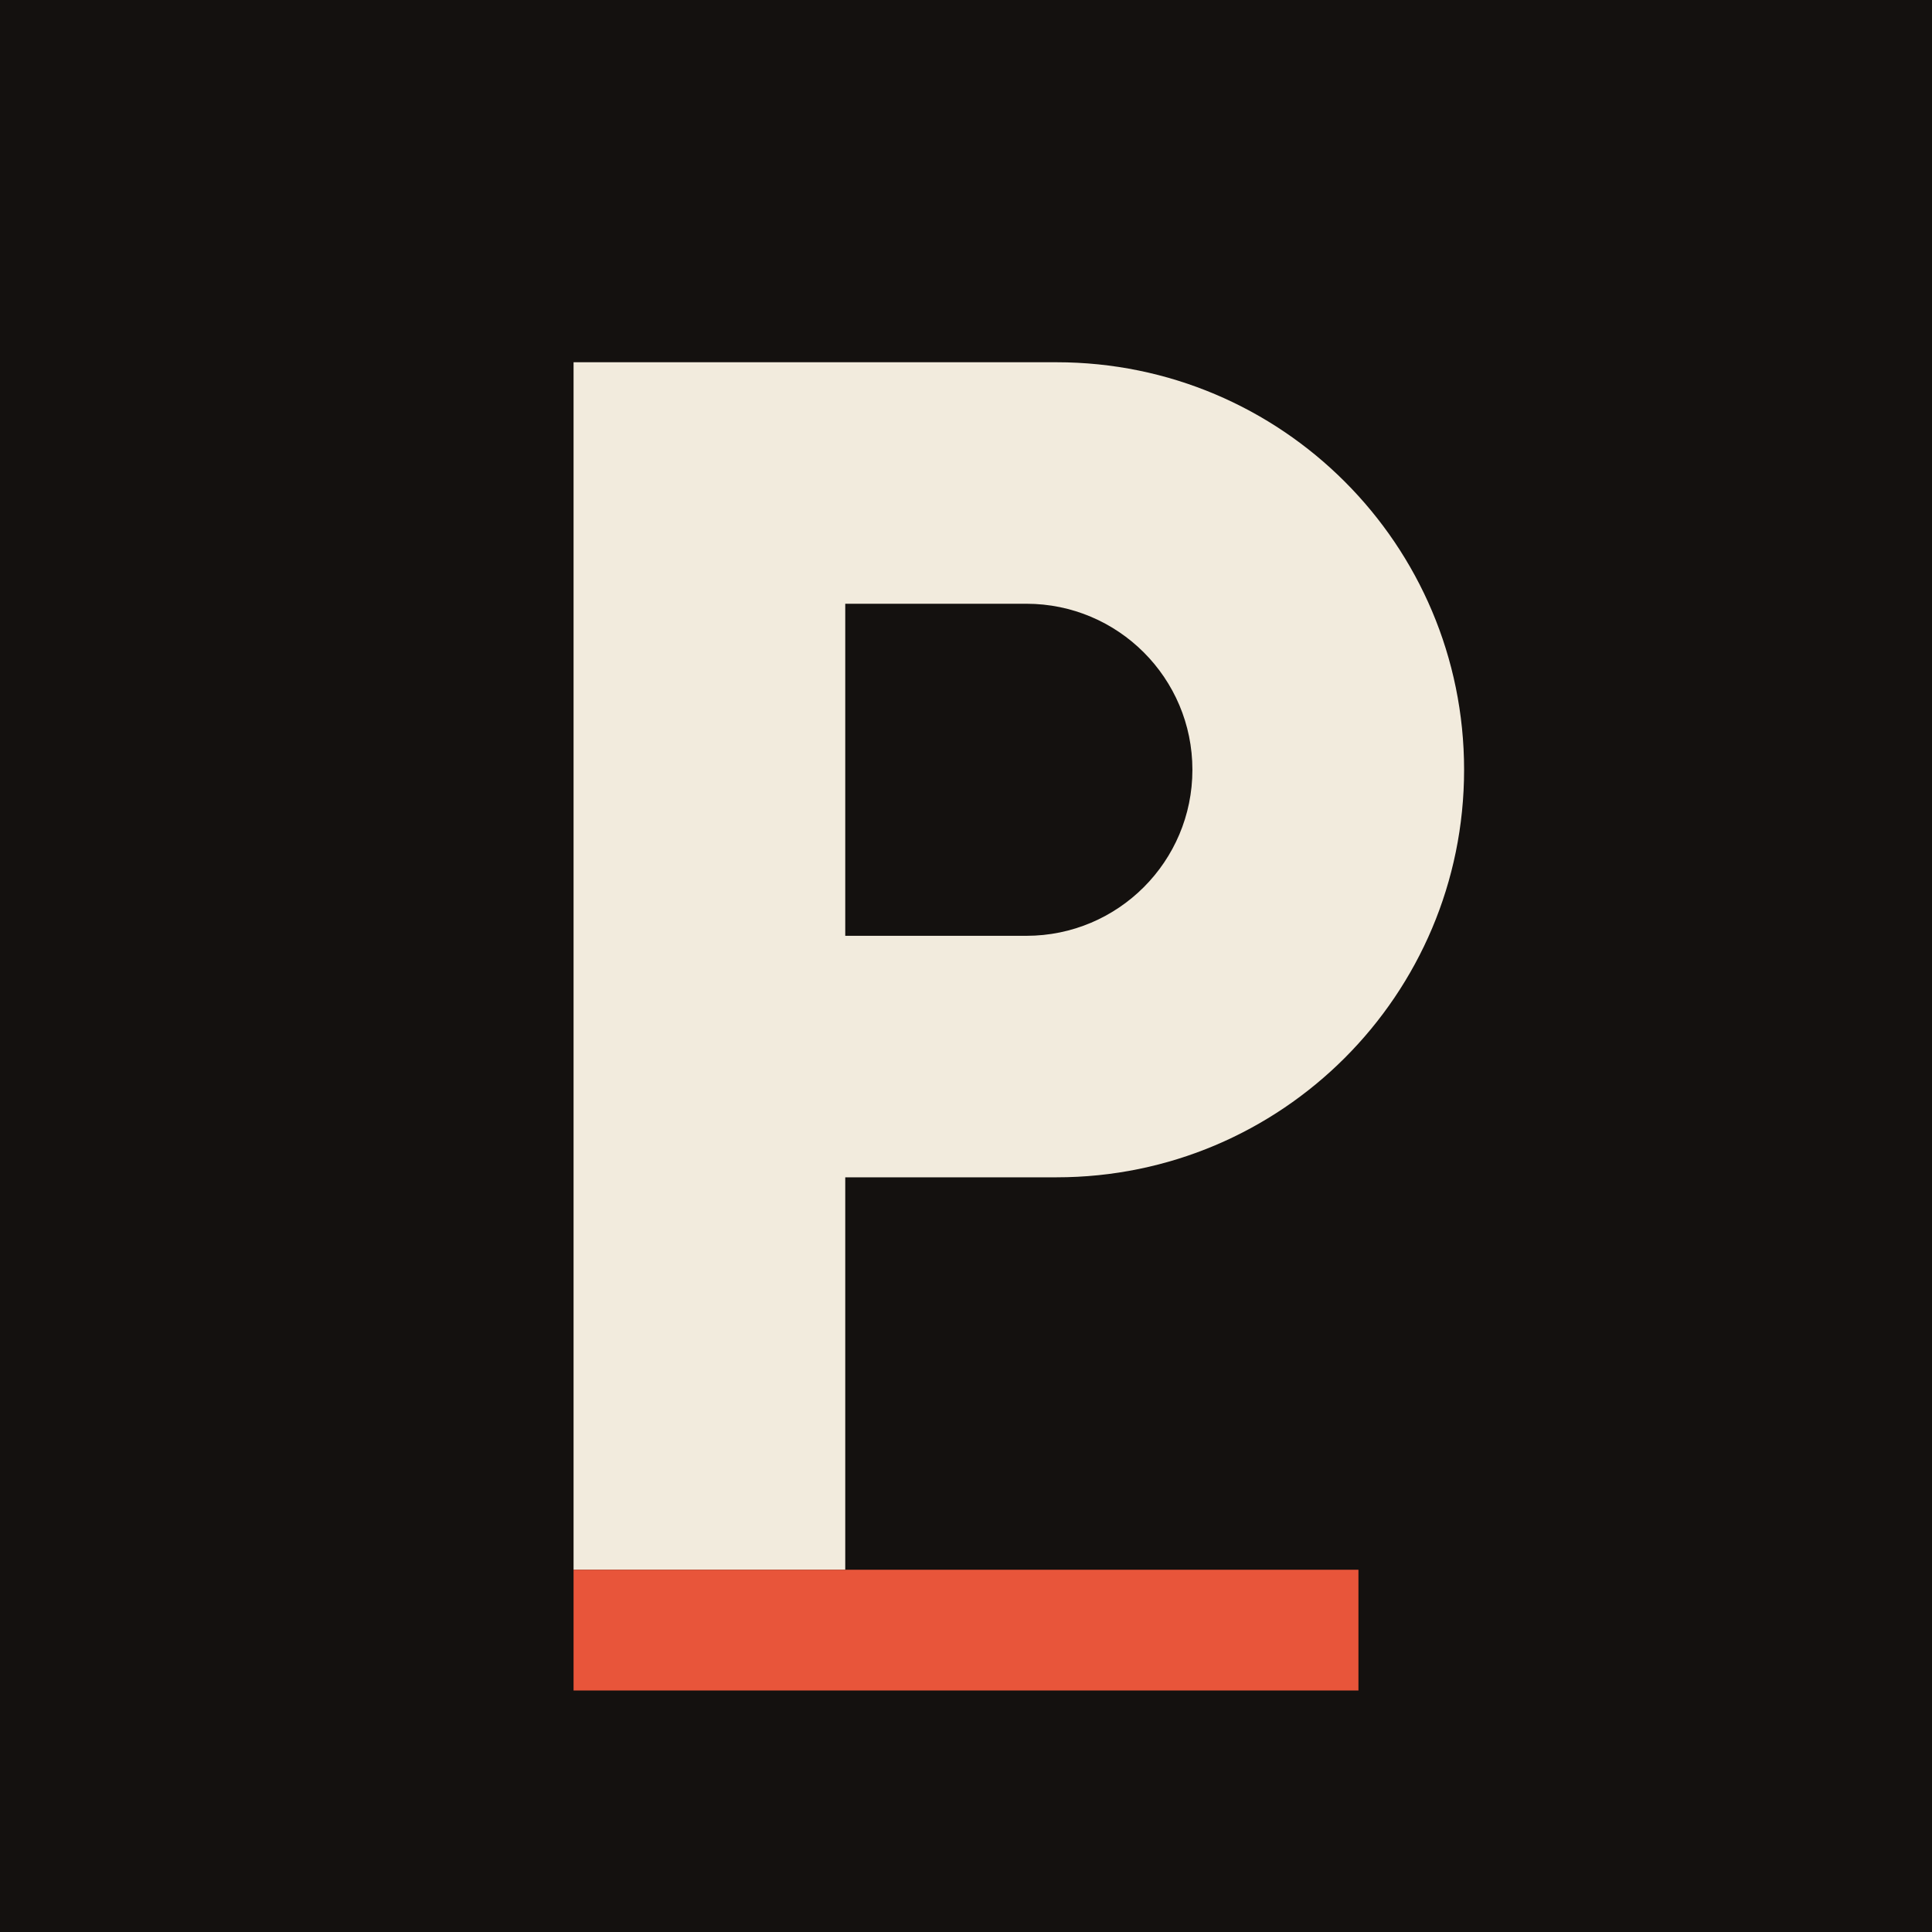
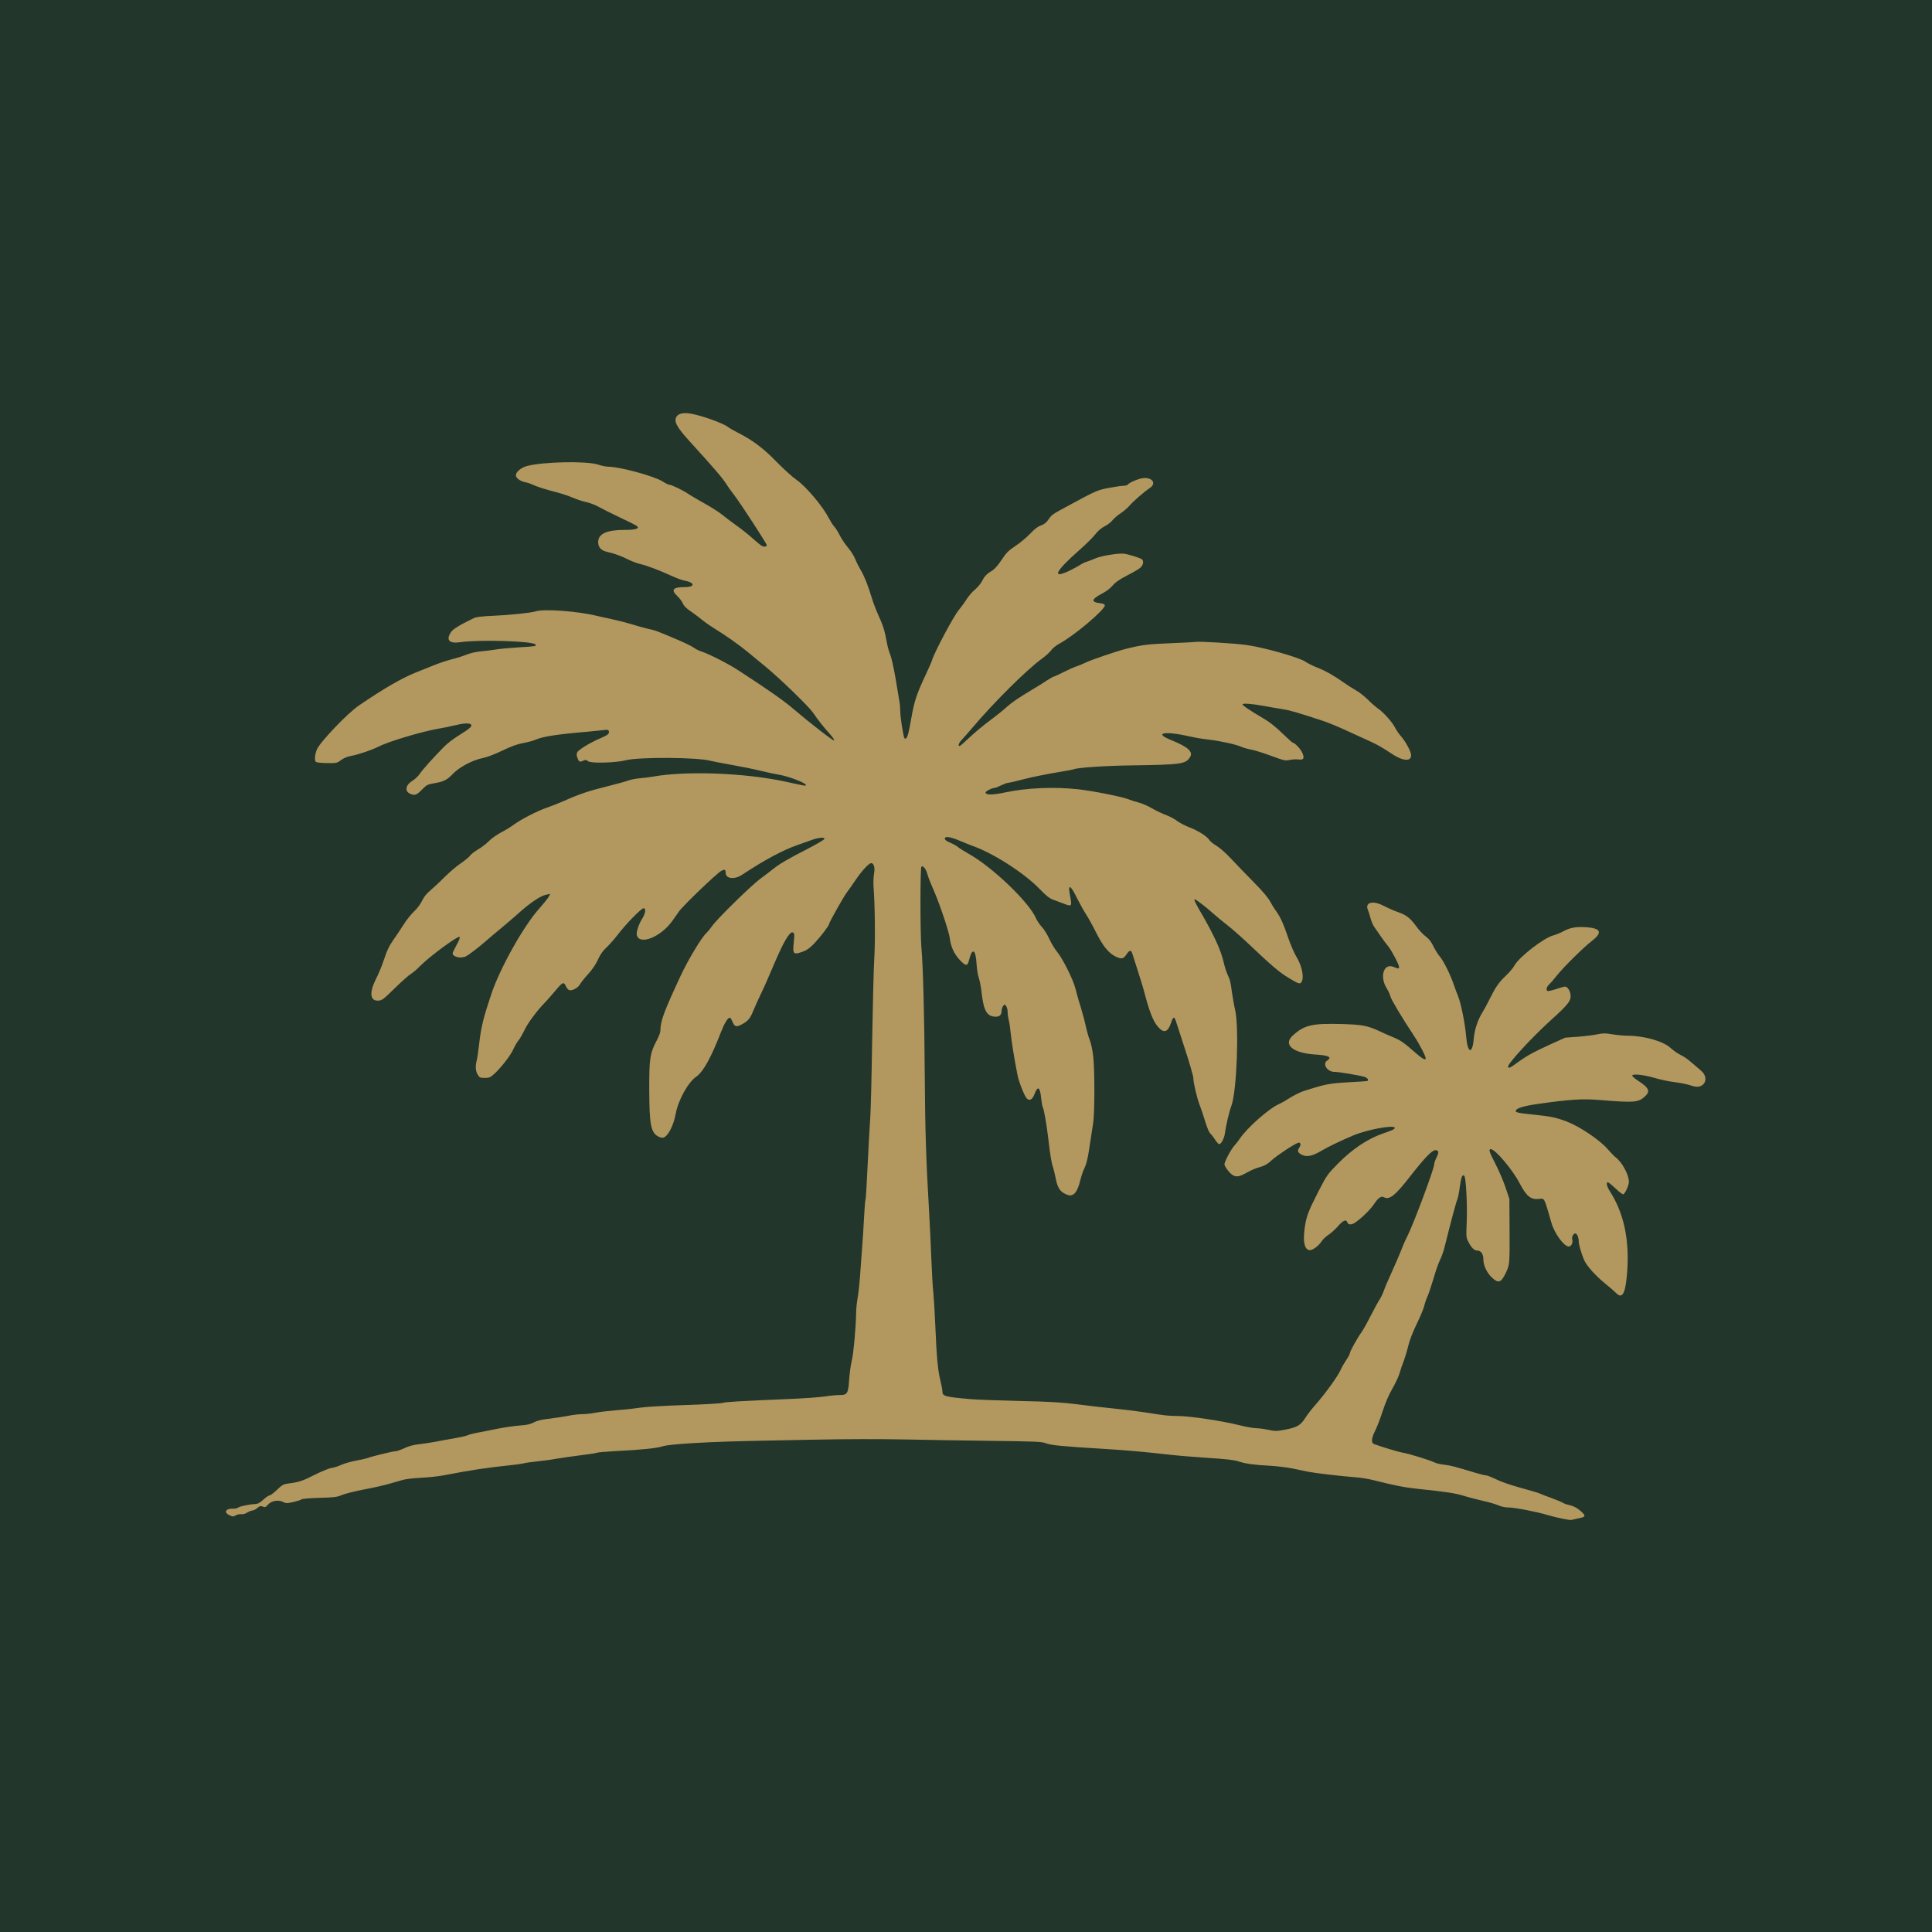
- <svg xmlns="http://www.w3.org/2000/svg" viewBox="0 0 64 64">
-   <rect width="64" height="64" fill="#14110f" />
-   <path fill="#f2ebdd" fill-rule="evenodd" d="M19 12h16a13 13 0 0 1 0 27h-7v13h-9z M28 20v11h6a5.5 5.5 0 0 0 0-11z" />
-   <rect x="19" y="52" width="26" height="4" fill="#e8553a" />
+ <svg xmlns="http://www.w3.org/2000/svg" viewBox="-88 -356 1925 1925">
+   <rect x="-88" y="-356" width="1925" height="1925" fill="#23362B" />
+   <path d="M1485.0,1156.8C1491.9,1155.4 1492.2,1154.6 1487.8,1150.3C1483.9,1146.7 1479.9,1144.5 1475.0,1143.5C1473.1,1143.1 1470.5,1142.2 1469.3,1141.4C1468.0,1140.6 1462.8,1138.4 1457.6,1136.5C1452.4,1134.7 1447.3,1132.7 1446.2,1132.1C1445.2,1131.6 1436.7,1129.0 1427.4,1126.5C1417.4,1123.8 1407.3,1120.3 1402.6,1117.9C1398.2,1115.8 1393.7,1114.0 1392.5,1114.0C1391.3,1114.0 1386.5,1112.8 1381.9,1111.4C1361.4,1105.2 1357.1,1104.1 1351.0,1103.4C1347.4,1103.1 1342.9,1102.0 1341.0,1101.0C1336.5,1098.8 1314.8,1092.1 1309.5,1091.4C1306.2,1090.9 1290.1,1086.1 1281.2,1082.9C1278.0,1081.7 1278.3,1077.3 1282.1,1069.7C1283.9,1066.3 1287.2,1057.5 1289.6,1050.3C1292.4,1041.6 1295.8,1033.6 1299.5,1027.3C1302.6,1021.9 1305.7,1015.0 1306.6,1012.0C1307.4,1009.0 1309.2,1003.6 1310.6,1000.2C1311.9,996.7 1314.0,989.9 1315.1,985.2C1316.4,979.7 1319.4,971.8 1323.4,963.5C1326.9,956.4 1330.3,948.2 1331.0,945.5C1331.6,942.8 1333.2,938.0 1334.6,935.0C1335.9,932.0 1338.5,924.0 1340.5,917.3C1342.4,910.6 1345.2,902.7 1346.6,899.8C1348.1,896.9 1350.1,891.4 1351.1,887.5C1357.8,860.6 1363.1,840.7 1364.1,838.9C1364.7,837.7 1365.8,832.2 1366.5,826.7C1367.9,816.6 1369.1,813.7 1371.0,815.6C1372.7,817.3 1374.1,845.0 1373.4,861.7C1372.8,876.1 1372.8,877.1 1375.0,881.2C1378.0,887.1 1380.9,890.0 1383.7,890.0C1387.6,890.0 1390.0,893.4 1390.0,898.8C1390.0,905.0 1393.6,912.5 1398.8,917.2C1405.0,922.8 1407.5,922.0 1411.9,913.2C1416.2,904.5 1416.3,903.7 1416.1,870.0L1415.9,838.5L1412.2,827.5C1410.2,821.5 1405.8,811.0 1402.3,804.2C1395.8,791.7 1395.0,789.0 1397.4,789.0C1401.8,789.0 1419.0,809.3 1426.1,822.9C1432.8,835.8 1437.3,839.5 1445.2,838.6C1451.2,838.0 1450.3,836.3 1457.9,862.7C1461.0,873.2 1470.4,886.0 1475.1,886.0C1477.5,886.0 1479.3,882.5 1478.6,879.4C1477.8,876.5 1479.5,873.0 1481.6,873.0C1483.3,873.0 1485.0,876.9 1485.0,880.7C1485.0,884.0 1487.6,893.0 1490.4,899.5C1492.8,905.2 1502.0,915.4 1512.3,923.7C1516.3,926.9 1520.7,930.8 1522.2,932.3C1528.3,938.6 1531.4,933.3 1533.1,913.5C1535.9,880.4 1530.3,853.2 1516.0,830.9C1513.0,826.3 1512.1,822.0 1514.0,822.0C1514.6,822.0 1518.0,824.7 1521.5,828.0C1525.0,831.3 1528.5,834.0 1529.2,834.0C1530.9,834.0 1535.0,825.1 1535.0,821.6C1535.0,814.4 1528.0,801.6 1521.5,796.9C1520.4,796.1 1516.9,792.4 1513.6,788.7C1506.0,779.9 1486.1,766.5 1473.4,761.6C1461.9,757.3 1457.6,756.4 1440.0,754.6C1424.5,753.0 1421.7,752.4 1422.3,750.6C1423.0,748.1 1430.4,745.9 1444.6,743.9C1476.0,739.4 1488.6,738.6 1506.0,740.0C1539.7,742.8 1544.1,742.5 1550.5,736.9C1556.7,731.4 1555.4,728.1 1543.7,720.5C1540.5,718.4 1538.1,716.2 1538.3,715.6C1539.0,713.7 1549.9,714.9 1560.5,718.0C1566.0,719.6 1574.3,721.4 1579.0,722.0C1587.3,723.1 1591.9,724.0 1599.1,726.2C1609.8,729.5 1615.7,718.6 1607.2,711.1C1594.2,699.7 1591.5,697.6 1586.8,695.3C1583.9,693.9 1579.2,690.6 1576.3,688.0C1569.1,681.4 1550.1,676.0 1534.0,676.0C1530.4,676.0 1523.6,675.4 1518.8,674.6C1511.2,673.3 1509.2,673.4 1503.3,674.6C1499.6,675.4 1490.9,676.5 1484.0,677.0L1471.5,677.9L1457.2,684.4C1439.9,692.3 1433.8,695.6 1424.1,702.6C1416.6,708.1 1415.5,708.6 1414.6,707.1C1413.2,704.9 1437.5,678.4 1457.0,660.7C1475.7,643.8 1478.0,640.7 1476.6,633.8C1475.9,630.3 1473.4,627.0 1471.4,627.0C1470.7,627.0 1466.6,628.1 1462.4,629.5C1458.2,630.9 1454.4,631.7 1453.9,631.4C1452.2,630.4 1453.0,627.2 1455.5,624.9C1456.9,623.6 1460.4,619.6 1463.2,616.0C1470.0,607.5 1489.9,587.8 1497.8,581.8C1508.8,573.3 1507.4,569.1 1493.3,567.9C1482.7,567.1 1476.4,568.2 1469.3,572.1C1466.5,573.6 1462.2,575.4 1459.7,576.0C1450.4,578.4 1426.1,597.1 1421.1,605.8C1419.7,608.4 1415.9,612.9 1412.6,616.0C1405.4,622.8 1402.4,627.1 1396.4,639.1C1393.9,644.3 1390.5,650.5 1388.9,653.0C1384.4,660.2 1381.1,670.2 1380.4,679.0C1379.1,694.8 1374.3,693.7 1372.9,677.3C1371.8,664.0 1367.7,643.5 1364.7,636.4C1363.4,633.1 1361.5,628.1 1360.5,625.1C1357.5,615.9 1350.5,601.7 1346.7,597.2C1344.7,594.8 1341.7,590.1 1340.1,586.7C1338.0,582.2 1335.8,579.5 1332.5,577.0C1329.9,575.1 1325.6,570.5 1323.0,566.8C1316.9,558.5 1313.1,555.6 1304.4,552.6C1300.6,551.3 1294.4,548.5 1290.5,546.5C1280.1,541.0 1272.0,543.0 1274.8,550.3C1275.6,552.0 1276.8,556.0 1277.6,559.0C1278.4,562.0 1280.1,565.9 1281.3,567.6C1282.5,569.4 1285.5,573.6 1287.9,577.1C1290.3,580.6 1293.5,584.9 1294.9,586.5C1298.1,590.1 1306.0,605.1 1306.0,607.4C1306.0,609.4 1305.2,609.4 1300.5,607.4C1290.6,603.3 1286.3,617.3 1293.9,629.1C1295.4,631.5 1296.9,634.9 1297.3,636.6C1297.8,639.4 1308.5,657.4 1320.5,675.5C1326.9,685.2 1333.3,697.7 1332.5,699.0C1331.6,700.5 1328.8,698.7 1318.3,689.5C1311.0,683.0 1307.0,680.4 1301.1,677.9C1296.9,676.2 1290.3,673.3 1286.4,671.4C1274.4,665.9 1269.3,664.9 1248.5,664.3C1219.3,663.5 1211.2,665.4 1199.8,676.1C1190.3,685.0 1200.4,693.3 1222.5,694.7C1235.8,695.5 1239.5,697.3 1234.5,700.6C1229.3,704.0 1234.3,712.0 1241.7,712.0C1246.3,712.0 1266.9,715.5 1271.6,717.0C1273.5,717.7 1275.0,718.8 1275.0,719.6C1275.0,721.4 1276.6,721.1 1260.0,722.1C1236.3,723.4 1233.9,723.8 1211.0,731.1C1207.4,732.3 1201.4,735.3 1197.5,737.7C1193.7,740.2 1188.7,743.1 1186.5,744.0C1176.5,748.3 1154.2,768.0 1147.0,779.0C1145.7,780.9 1143.4,783.9 1141.9,785.5C1138.5,789.2 1132.0,801.5 1132.0,804.2C1132.0,805.2 1133.9,808.4 1136.2,811.1C1141.1,816.9 1144.8,817.5 1152.0,813.6C1159.9,809.3 1162.4,808.2 1168.2,806.6C1172.4,805.3 1175.3,803.6 1178.9,800.2C1183.4,795.9 1200.9,784.2 1205.3,782.7C1207.9,781.7 1208.6,784.5 1206.5,787.6C1204.4,790.8 1205.0,792.4 1209.1,794.6C1213.9,797.0 1219.5,796.0 1227.9,791.0C1234.9,786.8 1248.1,780.5 1260.4,775.3C1273.9,769.6 1300.6,764.6 1301.7,767.6C1302.1,768.8 1299.4,770.2 1290.8,773.1C1275.2,778.3 1259.4,788.8 1244.8,803.7C1234.5,814.2 1234.0,814.9 1225.2,832.0C1215.5,851.1 1213.7,855.8 1212.1,866.7C1210.1,880.2 1211.4,888.0 1216.0,889.5C1218.9,890.4 1225.2,886.2 1228.6,881.1C1230.0,879.0 1233.1,875.9 1235.6,874.4C1238.1,872.8 1242.4,868.9 1245.1,865.8C1250.3,859.8 1253.4,858.6 1254.5,862.0C1255.3,864.5 1258.6,864.6 1262.0,862.3C1268.2,858.2 1277.1,849.5 1280.5,844.5C1285.0,837.6 1288.1,835.4 1290.9,836.9C1296.3,839.8 1302.0,835.4 1316.5,816.8C1331.8,797.2 1338.8,790.0 1342.3,790.0C1345.7,790.0 1345.9,792.4 1343.0,798.0C1341.9,800.2 1341.0,803.0 1341.0,804.2C1341.0,808.4 1320.9,862.3 1314.6,875.0C1312.8,878.6 1310.7,883.1 1310.0,885.0C1307.5,891.6 1300.2,908.5 1296.5,916.5C1294.4,920.9 1291.9,926.9 1290.9,929.8C1289.9,932.7 1288.2,936.3 1287.2,937.8C1286.1,939.3 1282.1,946.6 1278.2,954.1C1274.4,961.7 1270.1,969.3 1268.8,971.1C1264.9,976.3 1257.0,990.5 1257.0,992.2C1257.0,993.1 1255.4,996.1 1253.5,998.9C1251.6,1001.7 1248.9,1006.3 1247.6,1009.3C1245.0,1015.3 1231.4,1034.0 1222.5,1043.9C1219.2,1047.6 1214.7,1053.4 1212.6,1056.7C1207.9,1064.2 1204.4,1066.2 1192.4,1068.5C1183.9,1070.1 1182.7,1070.1 1175.5,1068.6C1171.3,1067.7 1165.8,1067.0 1163.3,1067.0C1160.8,1067.0 1153.5,1065.7 1147.1,1064.1C1130.0,1059.8 1098.2,1055.0 1086.5,1054.9C1076.1,1054.8 1073.8,1054.6 1052.5,1051.2C1045.3,1050.1 1031.8,1048.4 1022.5,1047.5C1013.1,1046.6 996.7,1044.7 986.0,1043.3C970.1,1041.3 959.4,1040.6 928.0,1039.9C906.8,1039.4 885.0,1038.6 879.5,1038.1C853.1,1035.8 851.0,1035.2 851.0,1030.3C851.0,1028.9 850.1,1024.3 849.1,1020.1C846.5,1009.8 845.2,996.3 844.0,966.5C843.4,952.8 842.5,937.5 842.0,932.5C841.4,927.5 840.5,912.5 840.0,899.0C839.5,885.5 838.4,863.0 837.6,849.0C834.6,798.0 833.8,769.5 833.4,716.0C833.1,659.3 831.7,605.7 830.1,588.5C828.8,574.5 828.8,508.2 830.1,507.4C831.8,506.4 834.7,509.9 835.9,514.6C836.5,517.0 839.4,524.5 842.4,531.2C848.6,545.5 857.6,572.4 858.4,579.1C859.4,587.5 862.9,594.9 868.6,600.8C874.7,607.1 876.0,606.9 877.8,599.7C880.8,587.9 884.2,590.0 885.0,604.3C885.4,609.9 886.4,616.3 887.3,618.5C888.1,620.7 889.3,626.7 889.9,631.8C892.0,651.3 895.3,657.0 904.2,657.0C908.2,657.0 910.0,655.1 910.0,650.8C910.0,649.5 910.7,647.5 911.5,646.4C913.0,644.5 913.0,644.5 914.5,646.4C915.3,647.5 916.0,650.2 916.0,652.4C916.0,654.7 916.5,658.1 917.0,660.0C917.6,661.9 918.5,667.8 919.0,673.0C919.8,681.2 922.5,698.4 925.9,715.5C927.2,722.1 932.7,736.0 935.0,738.4C937.7,741.2 940.6,739.7 942.6,734.5C946.0,725.4 948.3,726.7 949.4,738.4C949.8,742.2 950.5,746.0 950.9,746.9C952.2,749.2 954.8,764.3 956.5,778.5C958.3,794.4 959.8,803.3 961.1,806.7C961.7,808.3 962.8,812.8 963.6,816.8C965.7,827.8 968.1,831.5 975.0,834.3C981.3,837.0 985.5,832.4 988.5,819.5C989.4,815.8 991.2,810.6 992.5,807.9C994.0,805.0 995.6,799.0 996.6,792.8C998.9,777.9 999.9,771.5 1001.2,763.0C1002.8,752.6 1002.8,709.0 1001.2,696.0C1000.5,690.2 999.0,683.2 997.9,680.5C996.7,677.8 995.0,671.6 993.9,666.7C992.9,661.9 990.5,652.9 988.6,646.7C986.6,640.6 984.4,632.5 983.5,628.9C981.6,620.6 970.8,599.0 965.3,592.4C963.0,589.7 959.5,583.9 957.5,579.5C955.5,575.1 952.1,569.7 950.0,567.5C947.9,565.3 945.2,561.3 944.1,558.7C937.4,543.1 901.3,508.4 878.0,495.2C872.8,492.3 867.6,489.0 866.5,488.0C865.4,487.0 862.3,485.2 859.5,484.0C854.5,481.9 852.7,480.3 853.6,478.8C854.6,477.2 859.8,478.1 868.0,481.6C872.7,483.6 878.8,486.0 881.5,487.0C902.0,494.3 932.3,513.8 947.5,529.4C954.4,536.5 957.6,539.1 961.5,540.5C964.2,541.5 969.1,543.3 972.2,544.5C979.9,547.5 980.2,547.0 978.3,537.2C975.7,524.0 978.3,524.9 985.6,539.8C988.3,545.1 992.1,552.0 994.1,555.0C996.1,558.0 1000.6,566.1 1004.0,572.9C1010.7,586.4 1016.6,593.6 1023.4,597.0C1029.6,599.9 1031.3,599.6 1034.4,594.9C1037.3,590.5 1039.1,590.3 1040.2,594.1C1040.6,595.4 1043.0,603.0 1045.6,611.0C1048.2,619.0 1050.9,627.8 1051.6,630.5C1057.2,652.1 1060.9,661.5 1065.9,667.2C1071.6,673.8 1075.7,672.5 1078.8,663.2C1080.8,656.8 1082.1,656.4 1083.7,661.6C1084.4,663.8 1088.6,676.6 1093.0,690.2C1097.4,703.8 1101.0,716.3 1101.0,718.1C1101.0,722.6 1104.7,738.5 1107.5,745.5C1108.8,748.8 1111.2,756.0 1112.9,761.6C1114.6,767.3 1116.8,772.5 1118.0,773.5C1119.1,774.5 1121.3,777.3 1122.8,779.7C1124.3,782.0 1126.1,784.0 1126.8,784.0C1128.8,784.0 1131.9,778.0 1132.5,773.0C1133.4,765.9 1136.6,752.0 1139.0,745.6C1144.3,730.9 1146.7,667.3 1142.6,650.0C1141.7,646.4 1140.4,638.7 1139.5,632.9C1138.0,621.7 1137.8,620.9 1134.8,614.3C1133.8,612.0 1132.3,607.3 1131.5,603.8C1128.4,590.4 1122.0,576.3 1107.1,550.7C1102.3,542.3 1101.1,539.4 1102.8,540.2C1105.1,541.2 1114.3,548.3 1120.0,553.5C1123.7,556.8 1130.2,562.2 1134.5,565.5C1138.8,568.8 1147.6,576.5 1154.0,582.5C1179.1,606.3 1186.7,612.8 1195.9,618.3C1206.2,624.6 1207.4,624.9 1209.0,622.1C1211.5,617.3 1209.1,606.0 1203.6,597.1C1201.6,593.8 1198.2,586.0 1196.0,579.7C1190.9,564.7 1187.8,557.8 1183.7,552.1C1181.8,549.6 1179.0,545.0 1177.4,542.0C1175.5,538.5 1169.9,531.8 1161.5,523.3C1154.4,516.1 1144.2,505.6 1139.0,500.0C1133.5,494.1 1127.3,488.6 1124.2,486.8C1121.3,485.1 1118.2,482.7 1117.3,481.4C1114.7,477.3 1106.3,471.9 1097.2,468.4C1092.4,466.5 1086.7,463.5 1084.6,461.8C1082.4,460.0 1077.7,457.6 1074.1,456.2C1070.5,454.9 1064.1,451.9 1060.0,449.5C1055.9,447.1 1049.8,444.4 1046.4,443.6C1043.0,442.7 1038.6,441.3 1036.4,440.4C1030.3,437.9 1000.8,432.0 986.0,430.4C961.6,427.8 935.0,429.0 913.2,433.6C900.7,436.3 894.0,436.2 894.0,433.6C894.0,432.3 900.6,429.0 903.3,429.0C903.9,429.0 906.8,427.9 909.5,426.5C912.2,425.2 915.4,424.0 916.4,424.0C917.4,424.0 924.4,422.4 931.9,420.4C939.4,418.5 953.6,415.5 963.4,413.9C973.3,412.3 981.6,410.7 982.0,410.5C984.5,408.9 1014.1,406.9 1040.3,406.6C1088.6,405.9 1093.2,405.3 1097.6,398.6C1101.2,393.1 1095.9,388.3 1078.9,381.4C1060.5,374.0 1072.7,372.0 1099.0,378.1C1103.7,379.2 1111.3,380.4 1116.0,380.9C1126.9,382.1 1143.3,385.6 1148.8,388.1C1151.2,389.1 1155.8,390.4 1159.1,391.0C1162.4,391.6 1171.3,394.4 1178.8,397.2C1191.6,401.9 1192.8,402.1 1197.0,401.2C1199.5,400.6 1203.5,400.4 1205.8,400.7C1211.0,401.4 1212.0,399.6 1209.5,393.9C1207.8,390.1 1201.9,384.0 1200.1,384.0C1199.6,384.0 1195.0,379.8 1189.8,374.8C1183.7,368.8 1177.4,363.7 1172.0,360.5C1157.7,352.1 1150.0,347.0 1150.0,345.8C1150.0,344.5 1159.7,345.2 1172.0,347.5C1176.7,348.4 1184.5,349.7 1189.4,350.5C1197.6,351.8 1202.8,353.3 1230.0,362.2C1235.2,363.9 1246.9,368.7 1256.0,373.0C1265.1,377.2 1275.9,382.2 1280.0,384.0C1284.1,385.9 1291.7,390.3 1296.8,393.8C1309.2,402.4 1318.0,403.4 1318.0,396.4C1318.0,393.0 1312.6,383.0 1308.0,377.7C1305.9,375.4 1303.3,371.5 1302.0,369.0C1299.2,363.4 1290.2,353.4 1284.8,349.8C1282.6,348.2 1278.1,344.4 1274.9,341.1C1271.6,337.9 1266.4,333.7 1263.3,332.0C1260.1,330.2 1254.8,326.8 1251.5,324.5C1241.2,317.2 1232.8,312.4 1224.3,309.1C1219.8,307.3 1214.6,304.7 1212.8,303.4C1207.2,299.2 1170.4,288.8 1153.5,286.6C1141.0,284.9 1106.3,282.9 1103.3,283.6C1102.3,283.8 1090.9,284.4 1078.0,284.9C1055.6,285.8 1049.3,286.6 1033.5,290.6C1024.3,292.9 998.4,301.8 993.2,304.4C990.6,305.7 986.7,307.3 984.5,308.0C982.3,308.7 976.6,311.2 971.9,313.6C967.1,316.0 962.8,318.0 962.3,318.0C961.8,318.0 958.7,319.7 955.4,321.8C952.2,324.0 946.4,327.6 942.5,329.9C925.9,339.9 920.9,343.3 915.0,348.5C911.6,351.6 905.4,356.6 901.2,359.7C891.2,367.1 883.2,373.8 874.5,382.0C868.9,387.3 867.5,388.2 867.2,386.6C867.0,385.5 868.2,383.3 870.3,381.1C872.2,379.1 876.9,373.8 880.6,369.4C902.1,343.9 935.6,310.7 950.4,300.1C953.9,297.6 957.8,294.0 959.3,292.0C960.7,289.9 964.5,287.0 967.7,285.2C982.2,277.5 1013.5,251.0 1012.8,247.1C1012.6,246.0 1011.1,245.3 1008.0,245.0C998.7,243.9 999.4,241.0 1010.1,235.4C1014.5,233.1 1018.5,230.0 1020.7,227.3C1023.4,224.1 1027.1,221.5 1035.0,217.4C1040.9,214.4 1046.9,210.9 1048.4,209.5C1051.2,206.9 1051.8,202.9 1049.8,201.3C1048.1,199.9 1036.4,196.3 1032.0,195.7C1026.7,195.0 1009.3,197.8 1004.1,200.1C1001.6,201.2 997.6,202.8 995.3,203.5C993.0,204.2 989.8,205.7 988.2,206.9C986.6,208.0 981.9,210.5 977.9,212.5C959.3,221.4 963.1,213.5 987.9,191.7C994.2,186.1 1001.2,179.2 1003.4,176.3C1006.1,172.8 1009.3,170.1 1012.8,168.3C1015.7,166.9 1019.2,164.1 1020.6,162.2C1022.1,160.4 1025.6,157.3 1028.5,155.5C1031.4,153.6 1035.5,150.1 1037.6,147.6C1041.8,142.9 1052.0,134.0 1057.7,130.2C1064.5,125.6 1060.2,119.4 1050.8,120.4C1046.3,120.9 1036.8,125.0 1035.5,127.0C1035.2,127.5 1033.4,128.0 1031.6,128.0C1029.8,128.0 1023.5,128.9 1017.6,130.0C1005.9,132.1 1003.7,133.1 979.0,146.5C959.7,156.9 960.3,156.5 956.7,161.6C954.5,164.8 952.4,166.4 949.1,167.6C945.9,168.7 942.7,171.2 938.5,175.7C935.2,179.2 928.7,184.7 924.0,187.8C916.7,192.7 914.7,194.7 910.0,201.8C906.5,207.1 903.1,211.0 900.8,212.4C895.3,215.7 893.0,218.0 890.5,223.0C889.2,225.5 886.1,229.2 883.5,231.4C880.9,233.5 877.2,237.8 875.2,240.9C873.3,244.0 869.8,248.8 867.5,251.5C862.3,257.6 842.7,294.5 840.6,302.0C840.2,303.4 837.4,309.7 834.5,316.0C825.2,335.7 823.0,342.5 820.0,359.6C817.3,375.4 815.9,380.0 814.0,380.0C812.9,380.0 812.5,378.7 810.5,366.6C809.7,361.7 809.0,355.4 809.0,352.6C809.0,349.8 808.6,345.0 808.0,342.0C807.5,339.0 805.7,328.5 804.1,318.7C802.4,309.0 800.1,298.9 799.0,296.2C797.8,293.6 796.2,287.7 795.4,283.0C793.6,272.6 791.8,267.0 786.8,256.1C784.7,251.5 781.9,244.0 780.6,239.6C777.0,227.7 773.3,218.2 769.6,212.0C767.8,209.0 765.3,204.0 764.1,201.0C762.9,198.0 759.7,192.8 756.9,189.6C754.1,186.3 750.5,180.9 748.8,177.6C747.2,174.2 744.7,170.3 743.4,168.9C742.0,167.5 739.3,163.1 737.2,159.2C731.5,148.1 714.3,127.9 705.6,122.1C701.7,119.4 692.6,111.2 685.4,103.8C672.2,90.2 661.5,82.3 646.0,74.5C643.0,73.0 638.9,70.6 637.0,69.2C632.1,65.5 610.1,57.7 600.0,56.1C593.3,55.0 588.5,55.9 586.4,58.7C582.9,63.3 585.9,69.3 599.3,83.9C623.0,109.9 631.7,120.0 635.5,126.0C637.0,128.5 640.7,133.7 643.7,137.5C649.6,145.1 676.0,185.7 676.0,187.2C676.0,188.9 672.9,189.2 670.6,187.6C669.3,186.8 665.1,183.3 661.3,179.9C657.6,176.6 650.5,170.9 645.5,167.4C640.5,163.8 634.1,159.0 631.2,156.6C628.3,154.2 620.4,149.2 613.7,145.5C607.0,141.7 599.6,137.4 597.3,135.8C592.1,132.3 581.1,127.0 578.9,127.0C578.1,127.0 575.2,125.6 572.4,123.8C564.0,118.4 529.4,109.0 517.9,109.0C515.9,109.0 511.4,108.1 507.9,106.9C496.5,103.2 453.5,104.0 437.2,108.3C431.1,109.9 426.0,114.2 426.0,117.7C426.0,120.4 430.7,123.7 436.0,124.6C437.9,125.0 440.9,126.0 442.5,126.8C446.3,128.7 454.9,131.5 466.6,134.5C471.6,135.8 478.9,138.2 482.8,139.9C486.7,141.6 492.7,143.6 496.3,144.3C499.8,145.1 505.3,147.2 508.5,149.0C511.7,150.8 521.2,155.6 529.7,159.6C538.2,163.6 545.8,167.4 546.6,168.1C549.7,170.7 545.4,172.0 534.0,172.0C516.4,172.0 508.0,175.9 508.0,184.1C508.0,189.5 511.0,192.6 517.4,194.0C523.7,195.3 531.1,198.0 538.8,201.9C541.9,203.4 547.0,205.3 550.0,206.0C556.6,207.5 570.0,212.6 581.4,217.9C585.9,220.0 591.4,222.0 593.6,222.4C604.6,224.4 605.0,229.0 594.1,229.0C582.4,229.0 580.2,231.7 586.9,237.9C589.0,239.9 591.5,243.1 592.3,245.1C593.4,247.7 595.7,250.1 600.2,253.1C603.6,255.4 608.5,259.1 611.0,261.2C613.5,263.3 619.0,267.2 623.2,269.8C635.1,277.1 648.7,286.7 657.5,294.0C661.9,297.6 669.5,304.0 674.5,308.0C689.5,320.4 717.9,347.9 722.3,354.4C726.8,361.1 732.0,367.7 739.4,376.0C742.0,379.0 743.7,381.6 743.1,381.8C741.9,382.2 718.9,364.3 702.0,349.9C692.6,341.9 677.8,331.5 647.5,311.8C637.6,305.3 618.1,295.4 610.5,293.0C608.3,292.3 605.0,290.6 603.2,289.3C601.4,287.9 593.3,284.0 585.2,280.6C565.9,272.4 565.7,272.3 557.5,270.5C553.6,269.6 546.5,267.6 541.5,266.0C536.5,264.5 528.9,262.5 524.5,261.6C520.1,260.7 512.0,258.9 506.5,257.6C487.9,253.0 454.2,250.5 446.0,253.1C440.8,254.7 419.5,256.9 402.5,257.6C392.6,258.0 386.5,258.8 384.5,259.7C370.0,266.7 363.3,270.8 361.3,273.9C356.1,281.7 359.6,285.5 370.5,283.9C388.9,281.1 443.5,282.7 445.6,286.2C446.6,287.9 445.6,288.0 428.9,289.0C419.9,289.6 410.0,290.5 407.0,291.0C403.9,291.6 397.2,292.4 392.0,292.9C385.8,293.5 380.3,294.8 376.2,296.5C372.7,297.9 366.4,299.9 362.1,300.9C357.8,302.0 349.6,304.7 343.9,307.0C338.2,309.3 330.1,312.6 326.0,314.2C312.1,319.8 294.3,330.1 269.8,346.8C258.5,354.4 231.3,382.9 227.8,390.6C225.7,395.5 225.2,401.6 226.7,403.1C227.3,403.7 232.2,404.3 237.6,404.3C247.3,404.5 247.6,404.4 252.0,401.2C255.0,399.1 258.5,397.7 262.2,397.1C268.5,396.0 282.8,391.2 289.2,387.9C299.0,382.8 333.0,372.7 349.0,370.0C353.1,369.4 360.0,367.9 364.3,366.9C373.4,364.6 379.6,364.2 381.2,365.8C382.9,367.5 380.5,369.7 369.4,376.6C364.1,379.8 357.4,385.0 354.5,388.0C343.0,399.7 333.2,410.7 330.5,414.7C329.0,417.1 325.6,420.3 323.0,421.9C316.1,426.1 315.0,432.3 320.5,434.8C325.0,436.9 327.1,436.2 332.1,431.1C337.4,425.8 337.6,425.6 346.3,424.1C354.3,422.7 357.9,420.7 363.2,415.1C369.3,408.6 382.5,401.5 392.2,399.5C396.9,398.6 404.6,395.7 412.5,391.9C421.7,387.5 427.4,385.4 433.2,384.4C437.6,383.6 443.2,382.1 445.7,381.0C452.9,377.8 467.3,375.6 498.0,373.0C504.3,372.4 511.4,371.7 513.7,371.4C517.1,370.9 518.1,371.1 518.6,372.4C519.5,374.9 517.6,376.5 510.2,379.6C500.4,383.7 488.3,391.0 487.1,393.7C486.3,395.5 486.4,396.9 487.5,399.5C489.0,403.3 489.7,403.6 493.4,401.8C495.6,400.9 496.3,401.0 498.0,402.5C500.5,404.7 525.6,404.1 535.5,401.5C548.7,398.1 607.9,398.5 620.2,402.1C622.0,402.6 631.3,404.4 640.9,406.1C650.5,407.8 663.6,410.4 669.9,412.0C676.3,413.6 684.5,415.3 688.2,415.9C697.8,417.5 715.0,424.1 715.0,426.2C715.0,427.3 714.0,427.1 695.5,423.0C655.1,414.1 595.6,411.8 562.0,417.9C559.0,418.4 553.1,419.2 549.0,419.5C544.9,419.9 539.9,420.9 538.0,421.7C536.1,422.5 526.6,425.1 517.0,427.5C498.5,432.1 489.2,435.2 474.5,441.8C469.6,444.0 461.4,447.2 456.5,448.9C446.3,452.5 430.9,460.5 423.5,466.0C420.8,468.0 415.2,471.4 411.1,473.5C407.0,475.7 401.6,479.5 399.1,482.1C396.6,484.7 391.7,488.4 388.2,490.4C384.8,492.5 381.2,495.2 380.3,496.6C379.4,498.0 375.2,501.4 371.1,504.2C366.9,507.0 359.7,513.2 355.0,517.9C350.3,522.6 343.9,528.6 340.8,531.2C336.9,534.5 334.3,537.7 332.5,541.6C330.9,544.9 327.7,549.2 324.6,552.1C321.7,554.8 317.0,560.7 314.1,565.3C311.3,569.8 306.5,576.9 303.6,581.0C299.7,586.6 297.4,591.4 294.8,599.5C292.8,605.6 289.3,614.2 286.9,618.8C280.0,632.3 280.5,641.0 288.2,641.0C292.5,641.0 293.6,640.2 306.1,627.9C312.4,621.8 319.3,615.6 321.5,614.3C323.7,612.9 327.8,609.5 330.5,606.6C339.6,597.3 368.0,576.3 369.9,577.5C370.6,577.9 369.5,580.9 367.0,585.4C364.8,589.4 363.0,593.2 363.0,593.8C363.0,597.5 371.4,599.4 376.3,596.8C379.5,595.2 389.7,587.3 395.6,582.1C398.4,579.6 405.4,573.7 411.1,569.0C416.8,564.3 423.9,558.2 427.0,555.4C439.5,544.0 450.3,536.6 456.4,535.4L460.3,534.7L458.4,538.0C457.3,539.8 453.2,544.9 449.2,549.4C434.0,566.2 410.4,608.2 401.7,634.0C393.7,657.8 391.4,667.1 389.5,683.5C388.7,690.6 387.6,698.3 387.0,700.5C385.5,706.7 385.8,711.2 388.0,714.8C389.8,717.7 390.4,718.0 395.0,718.0C399.5,718.0 400.5,717.6 404.7,713.8C411.5,707.5 420.9,695.4 423.6,689.2C424.9,686.3 427.1,682.5 428.5,680.8C429.9,679.2 432.5,674.6 434.4,670.7C437.5,663.8 447.3,650.7 454.4,643.5C456.2,641.7 461.0,636.3 465.0,631.5C472.7,622.3 473.7,621.9 475.9,626.8C476.7,628.5 478.1,630.2 479.1,630.5C482.0,631.5 487.9,628.3 489.8,624.9C490.7,623.1 494.4,618.5 497.8,614.8C502.0,610.2 505.4,605.3 507.7,600.3C510.1,595.0 512.7,591.3 516.2,588.1C518.9,585.6 523.9,580.0 527.2,575.7C536.0,564.2 550.9,549.0 553.2,549.0C555.9,549.0 555.2,554.2 551.7,559.7C548.3,565.0 545.8,572.9 546.5,575.7C549.1,586.1 570.2,577.8 581.8,561.7C583.8,558.9 586.9,554.5 588.5,552.2C592.1,546.8 626.4,513.9 630.7,511.7C634.1,509.9 635.0,510.3 635.0,513.6C635.0,519.6 643.8,520.7 651.4,515.6C673.6,500.9 692.3,490.9 706.5,486.0C710.9,484.4 717.1,482.2 720.3,481.1C727.4,478.5 733.5,477.9 733.5,479.8C733.5,480.6 725.4,485.3 715.5,490.4C697.5,499.6 688.6,504.8 682.0,510.1C680.1,511.7 674.7,515.8 669.9,519.3C660.2,526.5 625.8,560.2 621.3,567.0C619.6,569.5 617.2,572.4 616.0,573.5C611.2,577.7 598.0,599.6 590.2,616.2C573.3,652.5 570.0,661.5 570.0,671.0C570.0,672.6 568.4,676.9 566.4,680.6C559.6,693.4 558.8,698.9 558.9,729.5C559.0,764.8 560.5,772.6 568.1,776.5C569.7,777.4 572.0,777.8 573.0,777.5C577.7,776.0 583.0,765.7 585.2,754.0C587.7,740.2 597.5,722.5 605.6,716.9C612.7,712.0 620.5,697.9 630.7,671.5C634.0,663.1 637.2,658.0 639.2,658.0C639.7,658.0 640.7,659.5 641.5,661.3C644.0,667.3 645.4,667.8 651.6,664.4C657.4,661.3 659.6,658.6 662.8,650.5C663.9,647.8 667.0,640.8 669.8,635.0C674.6,624.9 676.5,620.5 684.4,602.0C692.8,582.5 698.4,573.0 701.4,573.0C703.5,573.0 703.8,574.9 702.9,583.0C701.6,594.9 702.4,595.7 712.4,592.0C716.5,590.4 719.3,588.3 723.6,583.7C730.0,576.9 738.0,566.3 738.0,564.8C738.0,563.3 752.9,536.8 755.9,533.0C757.4,531.1 761.4,525.4 764.7,520.5C770.4,512.0 777.8,504.0 780.0,504.0C782.7,504.0 784.0,508.6 782.9,514.5C782.3,517.6 782.1,523.7 782.4,527.9C783.8,546.1 784.2,581.7 783.1,599.0C782.5,609.2 781.6,646.1 781.0,681.0C780.5,715.9 779.6,750.6 779.1,758.0C778.5,765.4 777.4,786.5 776.5,804.9C775.7,823.2 774.7,838.7 774.4,839.2C774.0,839.8 773.4,847.9 772.9,857.3C772.4,866.8 771.6,880.1 771.0,887.0C770.5,893.9 769.6,906.2 769.0,914.5C768.4,922.8 767.3,933.0 766.5,937.4C765.7,941.7 765.0,948.7 765.0,952.9C764.9,965.6 762.3,994.1 760.5,1000.7C759.6,1004.1 758.6,1012.1 758.1,1018.4C757.2,1032.6 756.3,1034.0 748.4,1034.0C745.5,1034.0 738.9,1034.6 733.8,1035.4C728.7,1036.2 711.9,1037.4 696.5,1038.0C647.5,1040.1 635.6,1040.8 632.0,1041.8C630.1,1042.4 612.8,1043.4 593.5,1044.0C574.2,1044.6 554.9,1045.8 550.5,1046.5C546.1,1047.2 535.8,1048.4 527.5,1049.0C519.2,1049.7 509.3,1050.8 505.3,1051.6C501.3,1052.4 495.7,1053.0 492.7,1053.0C489.7,1053.0 484.8,1053.5 481.9,1054.0C473.7,1055.6 464.3,1057.0 456.0,1058.0C451.3,1058.5 446.7,1059.7 443.8,1061.3C440.3,1063.1 437.0,1063.9 429.4,1064.4C423.9,1064.8 414.1,1066.3 407.5,1067.6C400.9,1069.0 392.0,1070.7 387.7,1071.5C383.4,1072.3 379.0,1073.5 377.9,1074.1C376.8,1074.7 370.8,1076.0 364.7,1077.1C358.5,1078.2 349.9,1079.7 345.5,1080.6C341.1,1081.4 333.9,1082.5 329.5,1083.0C324.0,1083.6 319.5,1084.8 315.0,1086.9C311.4,1088.6 307.4,1090.0 306.0,1090.0C303.4,1090.0 282.4,1095.1 277.8,1096.9C276.3,1097.4 271.2,1098.6 266.5,1099.4C261.7,1100.3 255.3,1102.1 252.2,1103.5C249.1,1104.9 244.6,1106.4 242.2,1106.7C239.8,1107.0 232.7,1109.9 226.3,1113.1C213.7,1119.5 209.9,1120.8 200.2,1122.0C194.3,1122.8 193.5,1123.2 188.0,1128.4C184.8,1131.5 181.4,1134.0 180.6,1134.0C179.7,1134.0 176.9,1135.9 174.4,1138.2C171.0,1141.4 168.9,1142.5 166.2,1142.6C160.0,1142.9 150.9,1144.9 149.3,1146.1C148.6,1146.8 146.3,1147.3 144.3,1147.2C136.9,1146.9 134.6,1150.9 140.6,1153.7C143.9,1155.3 144.4,1155.3 147.0,1153.8C148.5,1153.0 150.9,1152.5 152.3,1152.7C153.9,1153.0 156.2,1152.4 158.3,1151.1C160.2,1149.9 162.6,1149.0 163.6,1149.0C164.7,1149.0 166.8,1147.9 168.3,1146.6C170.7,1144.5 171.6,1144.3 173.8,1145.1C176.1,1146.0 176.8,1145.8 179.0,1143.2C182.3,1139.3 189.3,1138.1 194.1,1140.5C197.0,1142.0 197.8,1142.0 204.3,1140.6C208.1,1139.7 211.9,1138.5 212.6,1137.9C213.4,1137.3 220.8,1136.7 230.5,1136.4C245.3,1136.0 247.7,1135.7 252.9,1133.5C256.1,1132.2 266.1,1129.7 275.0,1128.0C283.9,1126.4 295.1,1123.8 299.9,1122.4C304.6,1121.1 310.8,1119.3 313.5,1118.5C316.2,1117.7 324.4,1116.8 331.5,1116.4C338.6,1116.1 348.8,1115.0 354.0,1114.0C381.4,1108.7 396.2,1106.5 420.5,1103.9C425.4,1103.4 431.3,1102.6 433.5,1102.1C435.7,1101.5 442.2,1100.6 448.0,1100.0C453.8,1099.4 462.2,1098.3 466.7,1097.4C471.2,1096.6 481.9,1095.1 490.5,1094.0C499.1,1092.9 506.6,1091.8 507.1,1091.4C507.7,1091.1 515.4,1090.4 524.3,1089.9C552.0,1088.5 566.3,1087.0 572.5,1085.0C579.8,1082.7 620.2,1080.4 670.0,1079.5C687.9,1079.2 710.6,1078.7 720.5,1078.5C755.2,1077.8 787.8,1077.7 817.0,1078.3C833.2,1078.7 869.7,1079.2 898.0,1079.6C944.0,1080.2 950.0,1080.4 954.0,1082.0C959.1,1084.0 971.2,1085.2 1010.0,1087.5C1034.6,1089.0 1051.5,1090.5 1078.0,1093.5C1084.9,1094.3 1101.8,1095.7 1115.5,1096.6C1134.1,1097.8 1141.9,1098.7 1146.0,1100.1C1152.7,1102.4 1161.6,1103.6 1178.0,1104.5C1184.9,1104.9 1194.5,1106.1 1199.5,1107.1C1204.5,1108.1 1211.9,1109.7 1216.0,1110.5C1223.4,1111.9 1246.1,1114.6 1263.5,1116.0C1268.5,1116.4 1276.1,1117.7 1280.5,1118.8C1301.5,1124.1 1311.6,1126.1 1325.0,1127.5C1352.4,1130.3 1362.5,1131.9 1370.5,1134.4C1374.9,1135.8 1383.5,1138.0 1389.5,1139.4C1395.5,1140.7 1402.5,1142.8 1405.0,1143.9C1407.7,1145.1 1411.6,1146.0 1414.8,1146.0C1421.1,1146.0 1442.4,1150.1 1453.5,1153.4C1462.7,1156.1 1475.9,1158.9 1477.7,1158.4C1478.4,1158.2 1481.6,1157.5 1485.0,1156.8Z" fill="#B2985F" />
</svg>
